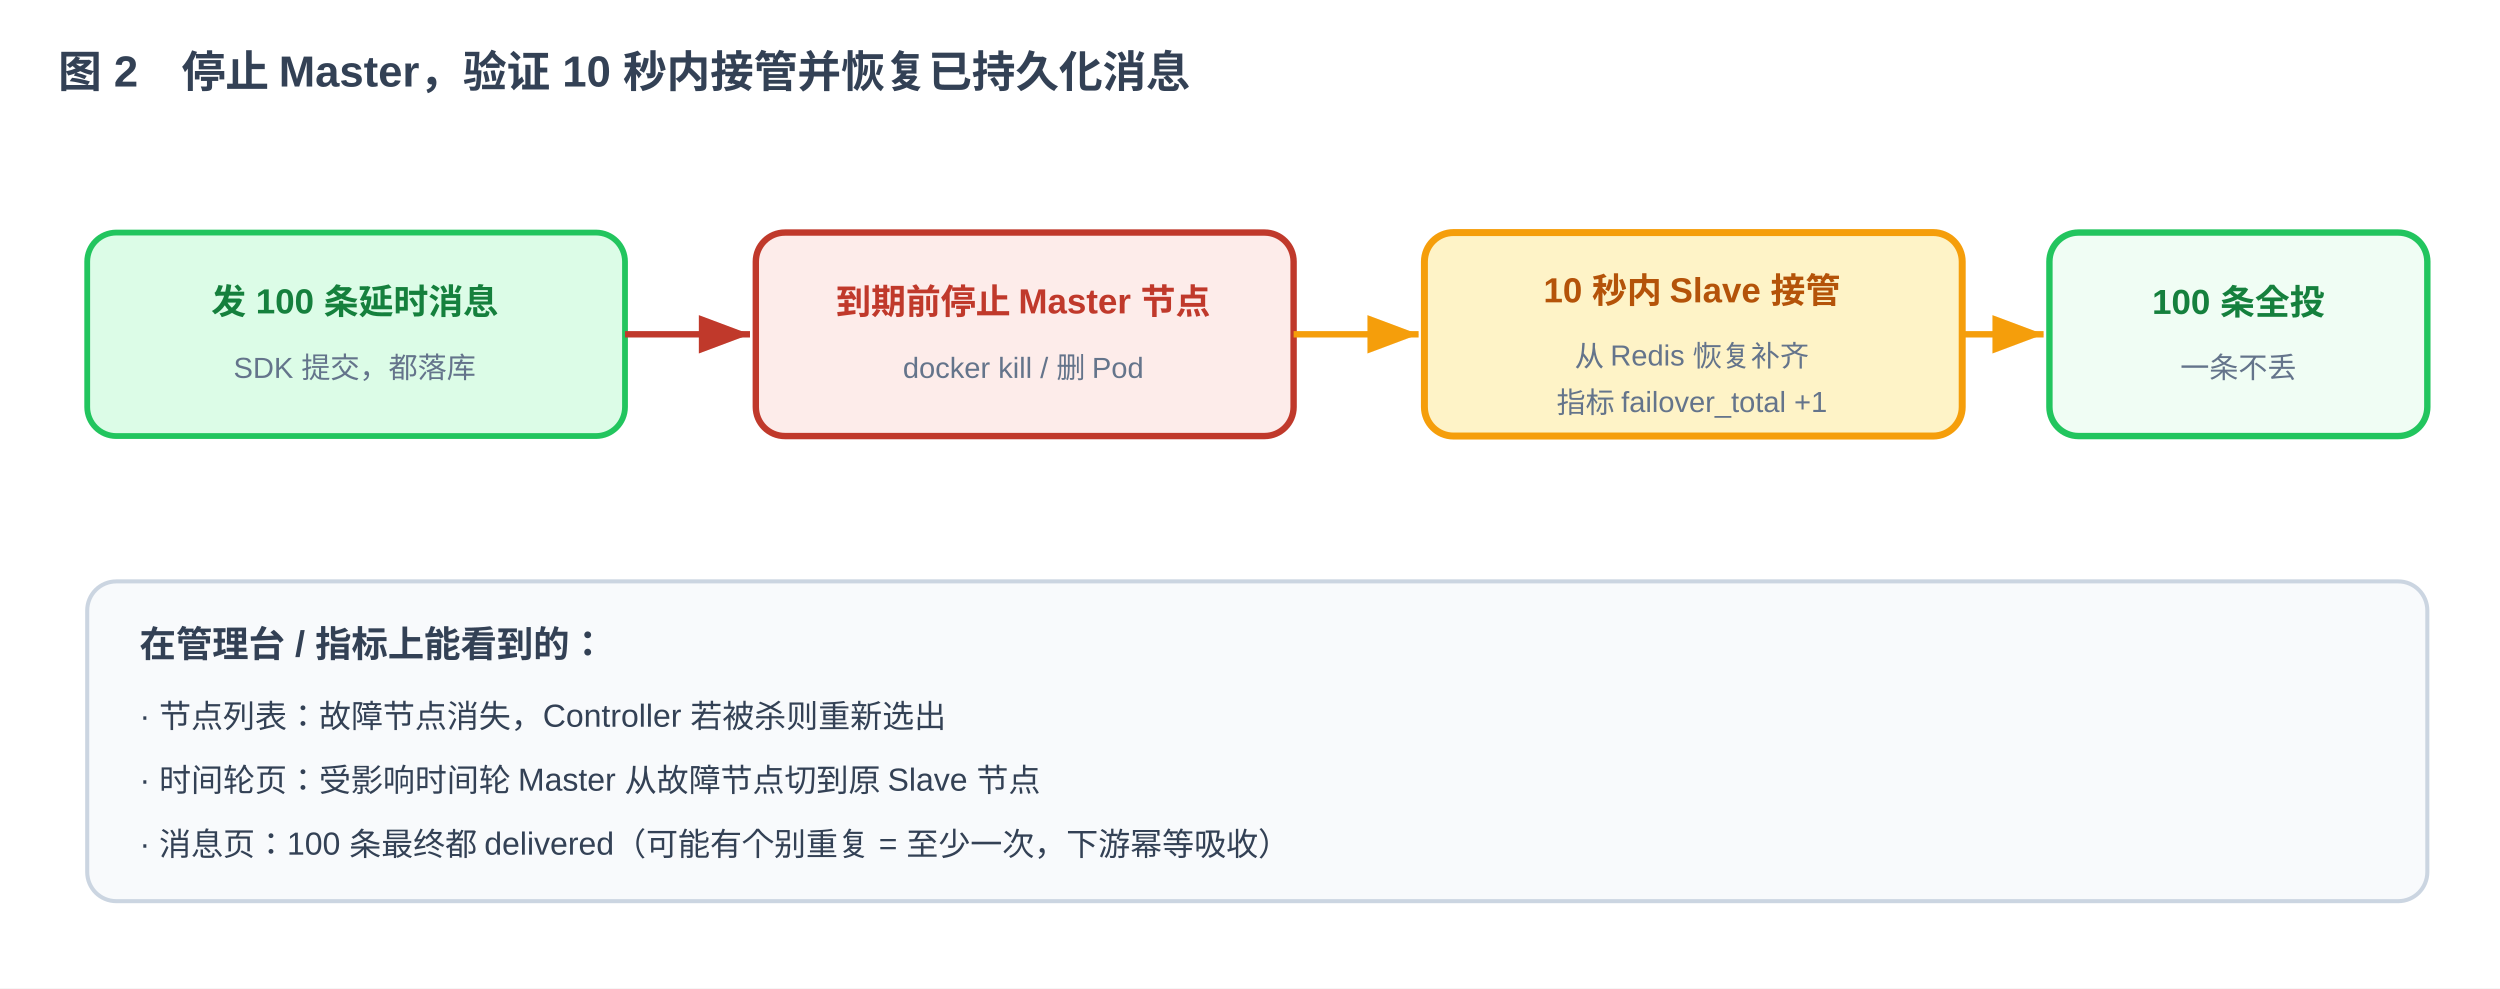
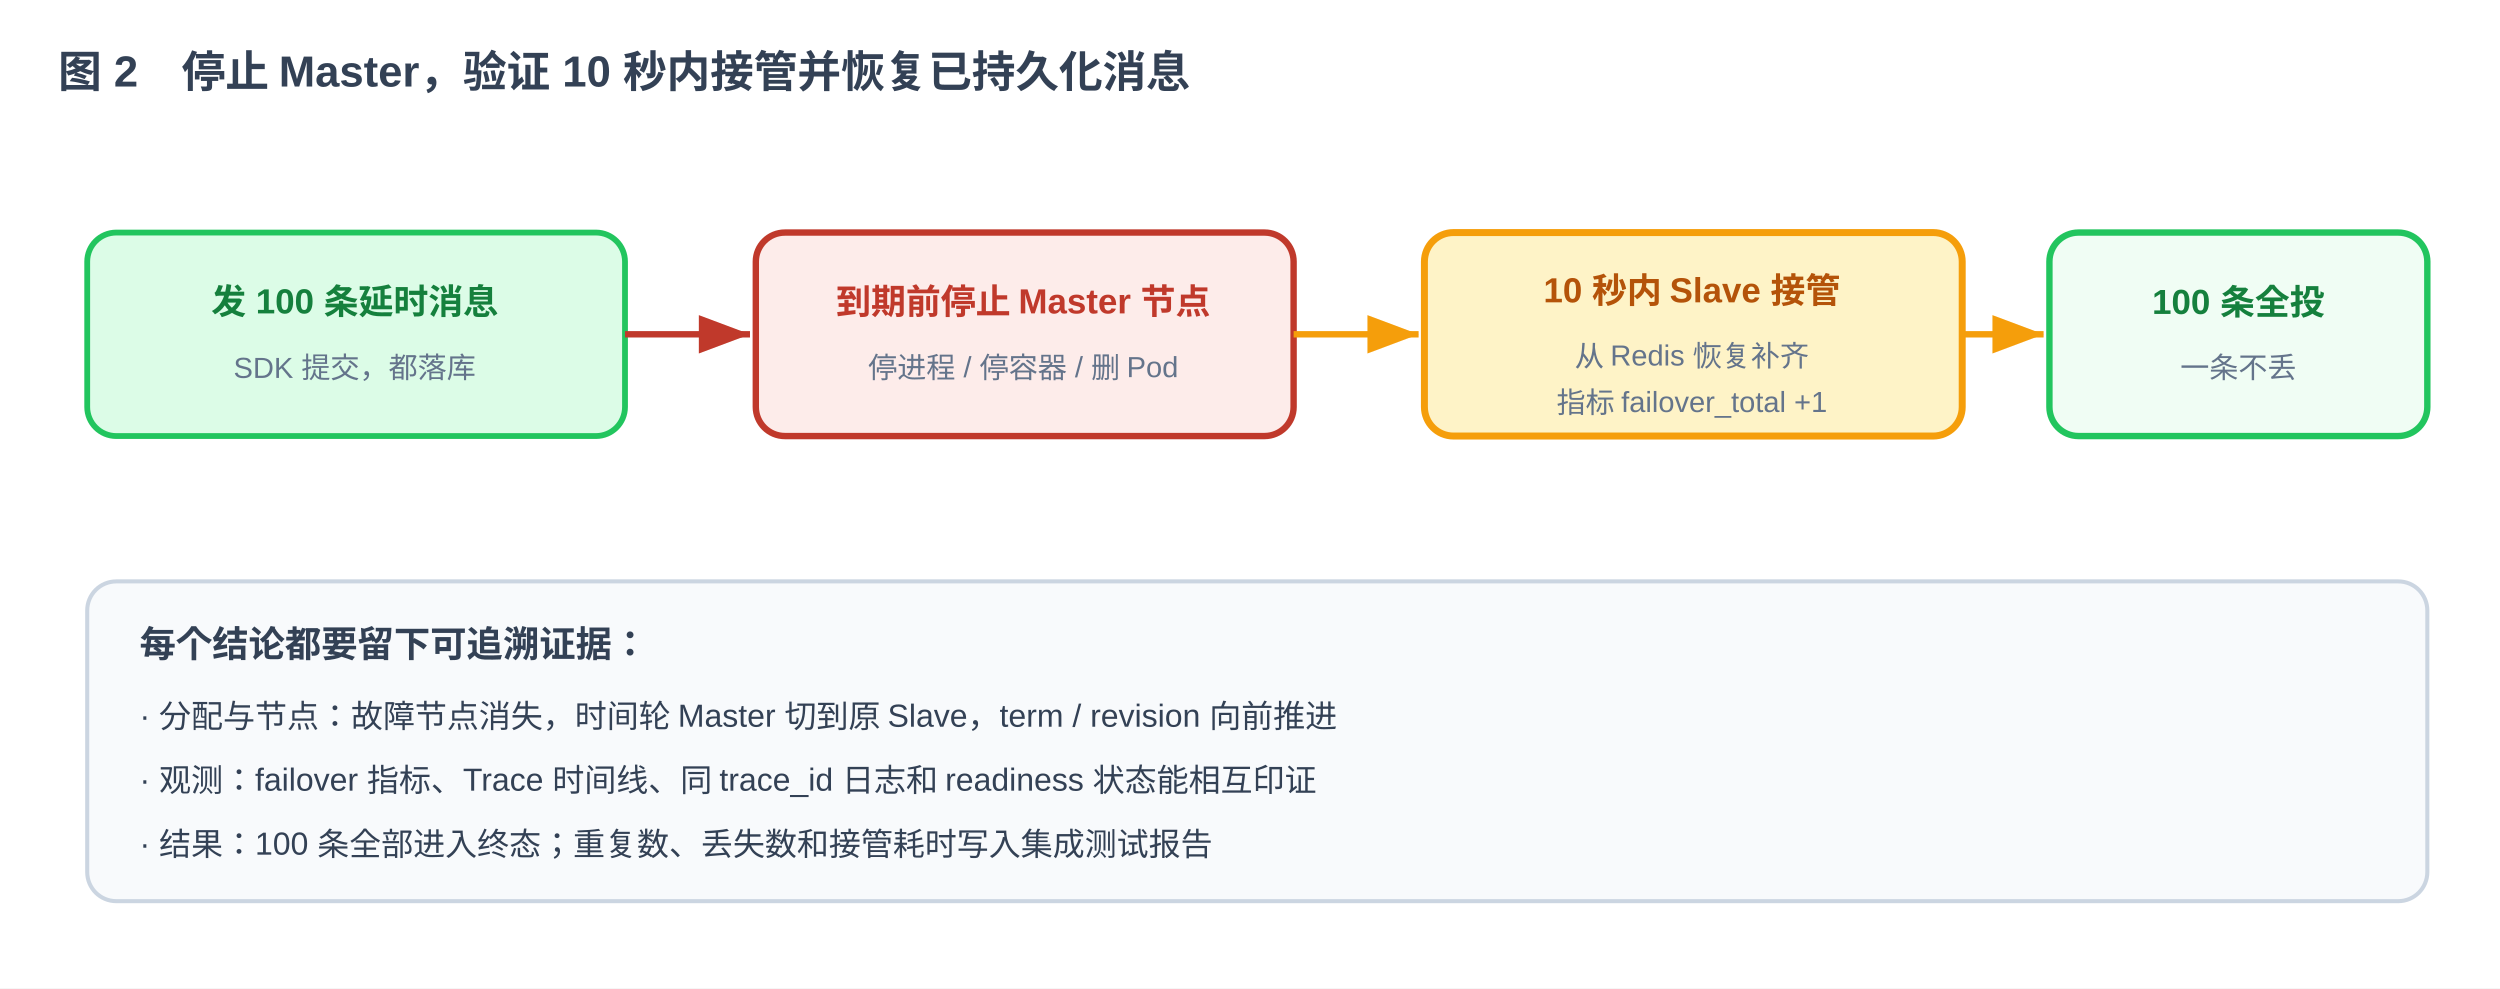
<svg xmlns="http://www.w3.org/2000/svg" viewBox="0 0 860 340">
  <rect width="860" height="340" fill="#ffffff" />
  <defs>
    <marker id="j2-amber" markerWidth="10" markerHeight="10" refX="8" refY="3" orient="auto">
      <path d="M0,0 L8,3 L0,6 Z" fill="#f59e0b" />
    </marker>
    <marker id="j2-red" markerWidth="10" markerHeight="10" refX="8" refY="3" orient="auto">
      <path d="M0,0 L8,3 L0,6 Z" fill="#c0392b" />
    </marker>
  </defs>
  <text x="20" y="30" font-family="Arial, sans-serif" font-size="15" font-weight="bold" fill="#334155">图 2　停止 Master，验证 10 秒内接管并恢复已持久化消息</text>
  <rect x="30" y="80" width="185" height="70" rx="10" fill="#dcfce7" stroke="#22c55e" stroke-width="2" />
  <text x="122" y="108" font-family="Arial, sans-serif" font-size="12" font-weight="bold" fill="#15803d" text-anchor="middle">发 100 条延时消息</text>
  <text x="122" y="130" font-family="Arial, sans-serif" font-size="10" fill="#64748b" text-anchor="middle">SDK 提交，都落库</text>
  <rect x="260" y="80" width="185" height="70" rx="10" fill="#fdecea" stroke="#c0392b" stroke-width="2.2" />
  <text x="352" y="108" font-family="Arial, sans-serif" font-size="12" font-weight="bold" fill="#c0392b" text-anchor="middle">到期前停止 Master 节点</text>
-   <text x="352" y="130" font-family="Arial, sans-serif" font-size="10" fill="#64748b" text-anchor="middle">docker kill / 删 Pod</text>
+   <text x="352" y="130" font-family="Arial, sans-serif" font-size="10" fill="#64748b" text-anchor="middle">停进程 / 停容器 / 删 Pod</text>
  <rect x="490" y="80" width="185" height="70" rx="10" fill="#fef3c7" stroke="#f59e0b" stroke-width="2.4" />
  <text x="582" y="104" font-family="Arial, sans-serif" font-size="12" font-weight="bold" fill="#b45309" text-anchor="middle">10 秒内 Slave 接管</text>
  <text x="582" y="126" font-family="Arial, sans-serif" font-size="10" fill="#64748b" text-anchor="middle">从 Redis 恢复补齐</text>
  <text x="582" y="142" font-family="Arial, sans-serif" font-size="10" fill="#64748b" text-anchor="middle">指标 failover_total +1</text>
  <rect x="705" y="80" width="130" height="70" rx="10" fill="#f0fdf4" stroke="#22c55e" stroke-width="2.2" />
  <text x="770" y="108" font-family="Arial, sans-serif" font-size="12" font-weight="bold" fill="#15803d" text-anchor="middle">100 条全投</text>
  <text x="770" y="130" font-family="Arial, sans-serif" font-size="10" fill="#64748b" text-anchor="middle">一条不丢</text>
  <line x1="215" y1="115" x2="258" y2="115" stroke="#c0392b" stroke-width="2.2" marker-end="url(#j2-red)" />
  <line x1="445" y1="115" x2="488" y2="115" stroke="#f59e0b" stroke-width="2.2" marker-end="url(#j2-amber)" />
  <line x1="675" y1="115" x2="703" y2="115" stroke="#f59e0b" stroke-width="2.2" marker-end="url(#j2-amber)" />
  <rect x="30" y="200" width="805" height="110" rx="10" fill="#f8fafc" stroke="#cbd5e1" stroke-width="1.4" />
-   <text x="48" y="226" font-family="Arial, sans-serif" font-size="12.5" font-weight="bold" fill="#334155">在管理台 / 指标上能看到的：</text>
-   <text x="48" y="250" font-family="Arial, sans-serif" font-size="11" fill="#334155">· 节点列表：故障节点消失，Controller 若被杀则重新选出</text>
-   <text x="48" y="272" font-family="Arial, sans-serif" font-size="11" fill="#334155">· 时间轮页：受影响时间轮 Master 从故障节点切到原 Slave 节点</text>
-   <text x="48" y="294" font-family="Arial, sans-serif" font-size="11" fill="#334155">· 消息页：100 条最终都 delivered（可能有个别重复 = 至少一次，下游幂等吸收）</text>
+   <text x="48" y="226" font-family="Arial, sans-serif" font-size="12.5" font-weight="bold" fill="#334155">每个结论都要留下可追溯证据：</text>
+   <text x="48" y="250" font-family="Arial, sans-serif" font-size="11" fill="#334155">· 分配与节点：故障节点消失，时间轮 Master 切到原 Slave，term / revision 向前推进</text>
+   <text x="48" y="272" font-family="Arial, sans-serif" font-size="11" fill="#334155">· 观测：failover 指标、Trace 时间线、同 trace_id 日志和 readiness 状态能相互印证</text>
+   <text x="48" y="294" font-family="Arial, sans-serif" font-size="11" fill="#334155">· 结果：100 条全部进入终态；重复数、丢失数和接管耗时写入集成测试报告</text>
</svg>
